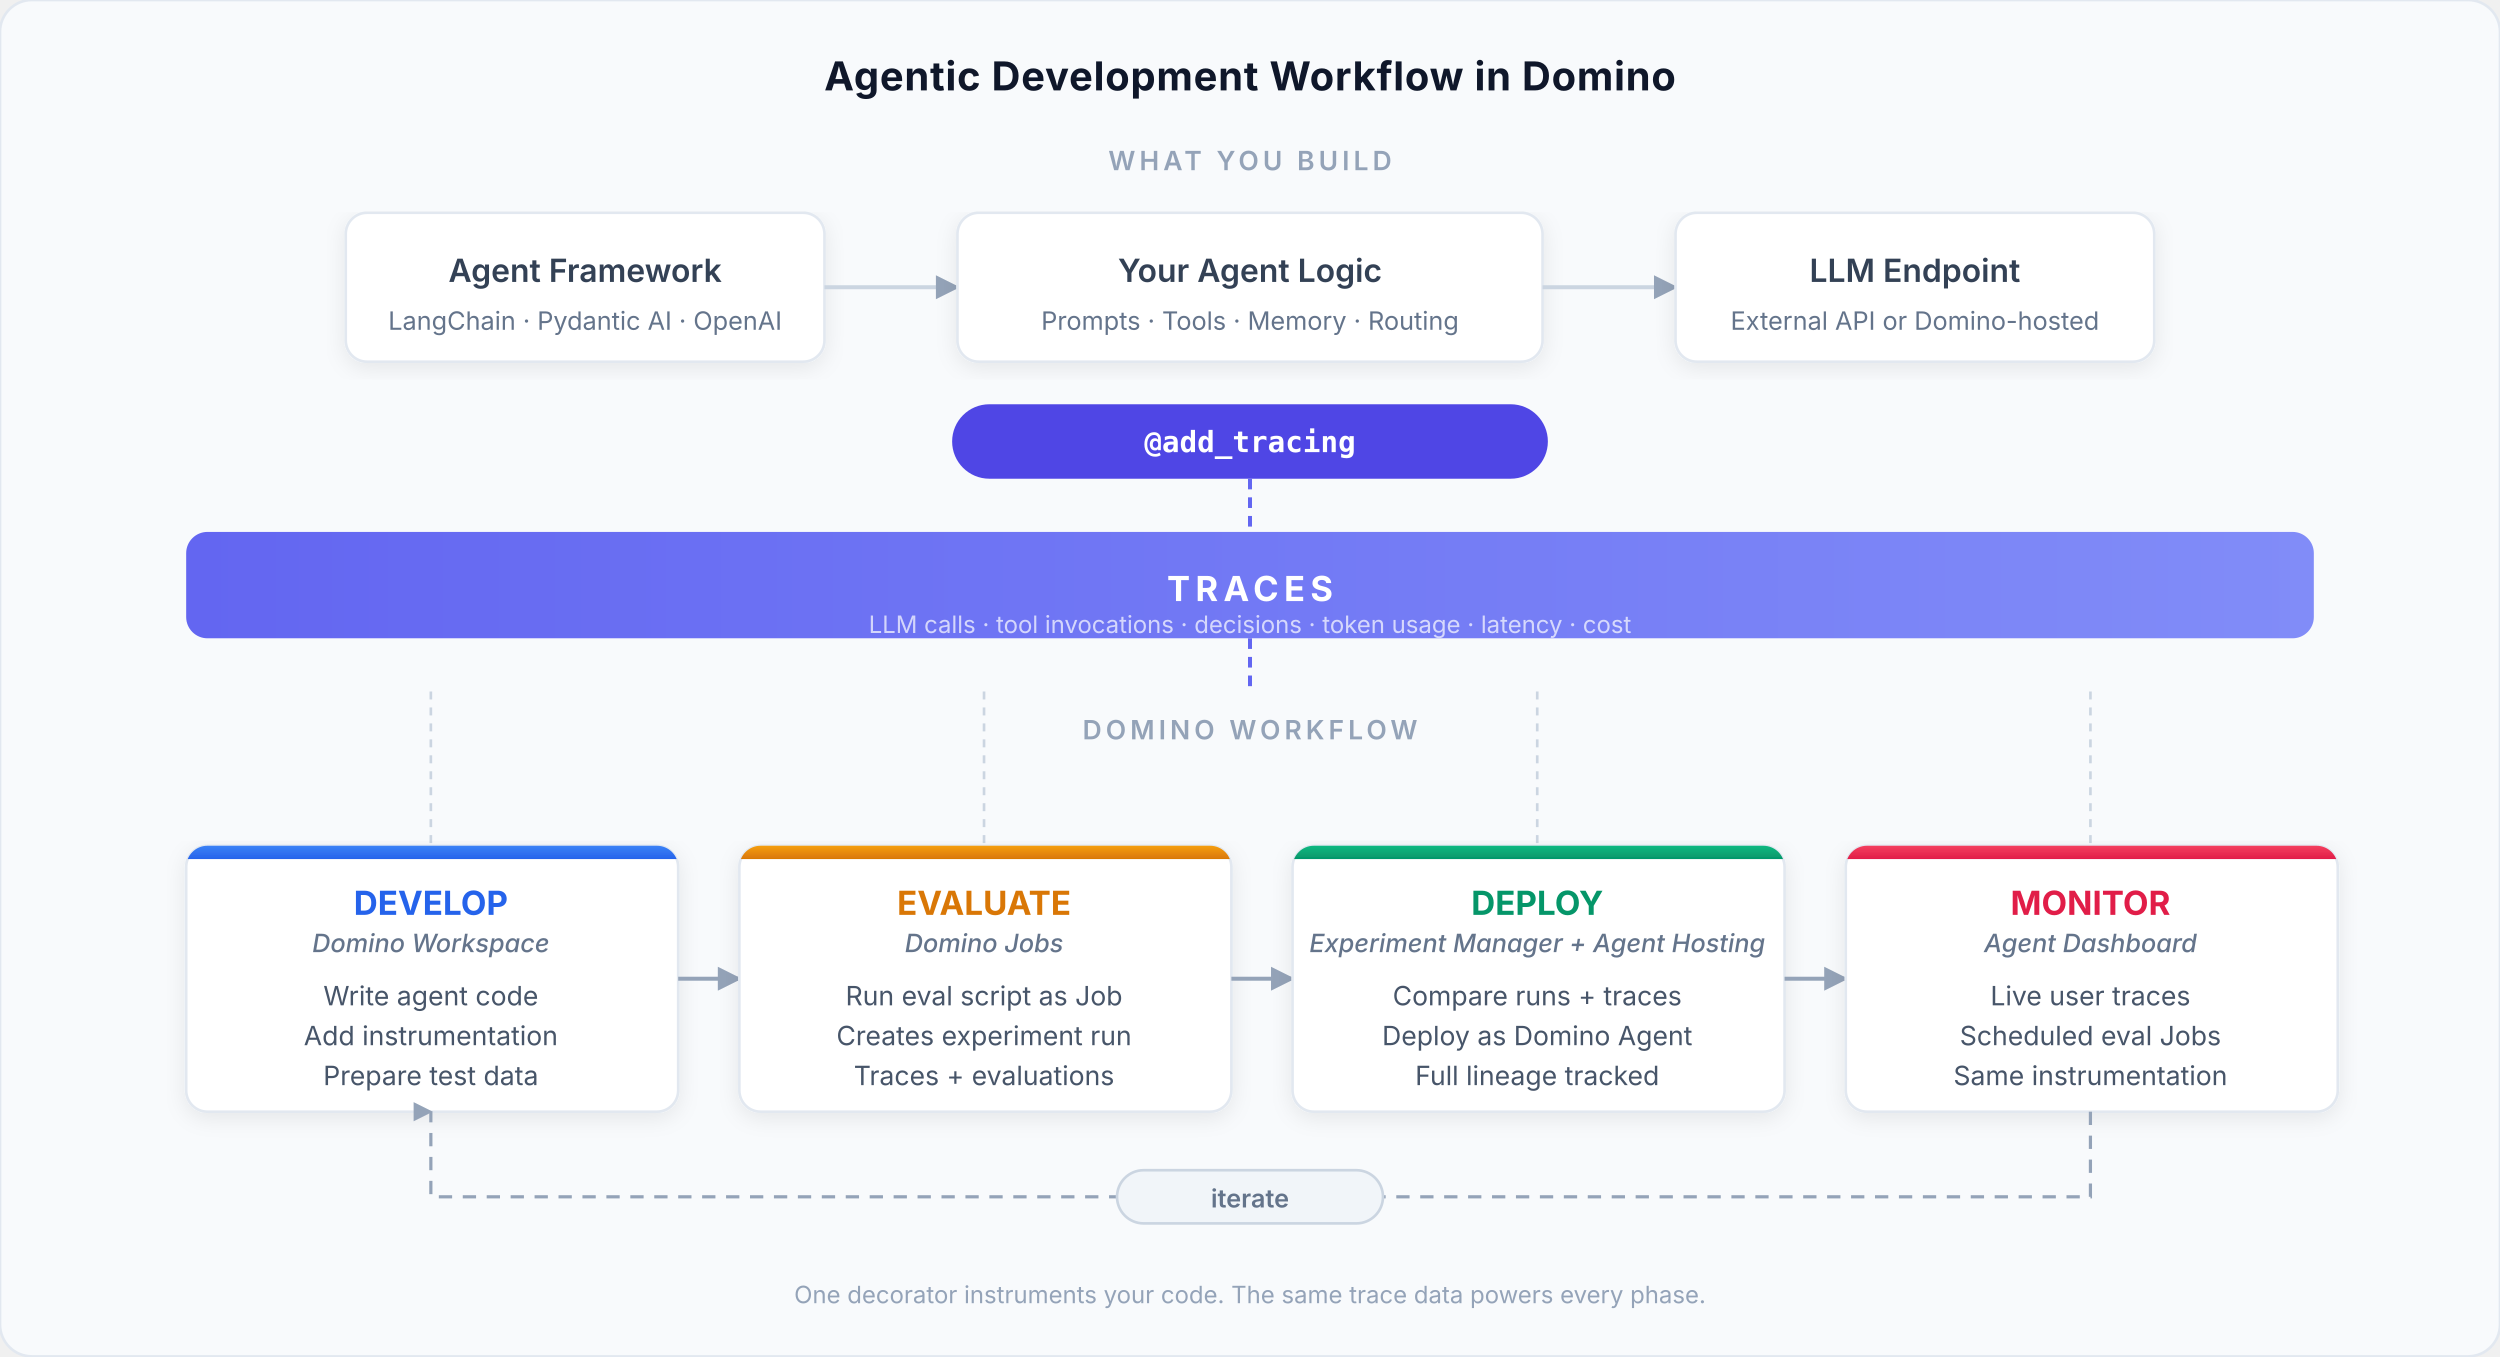
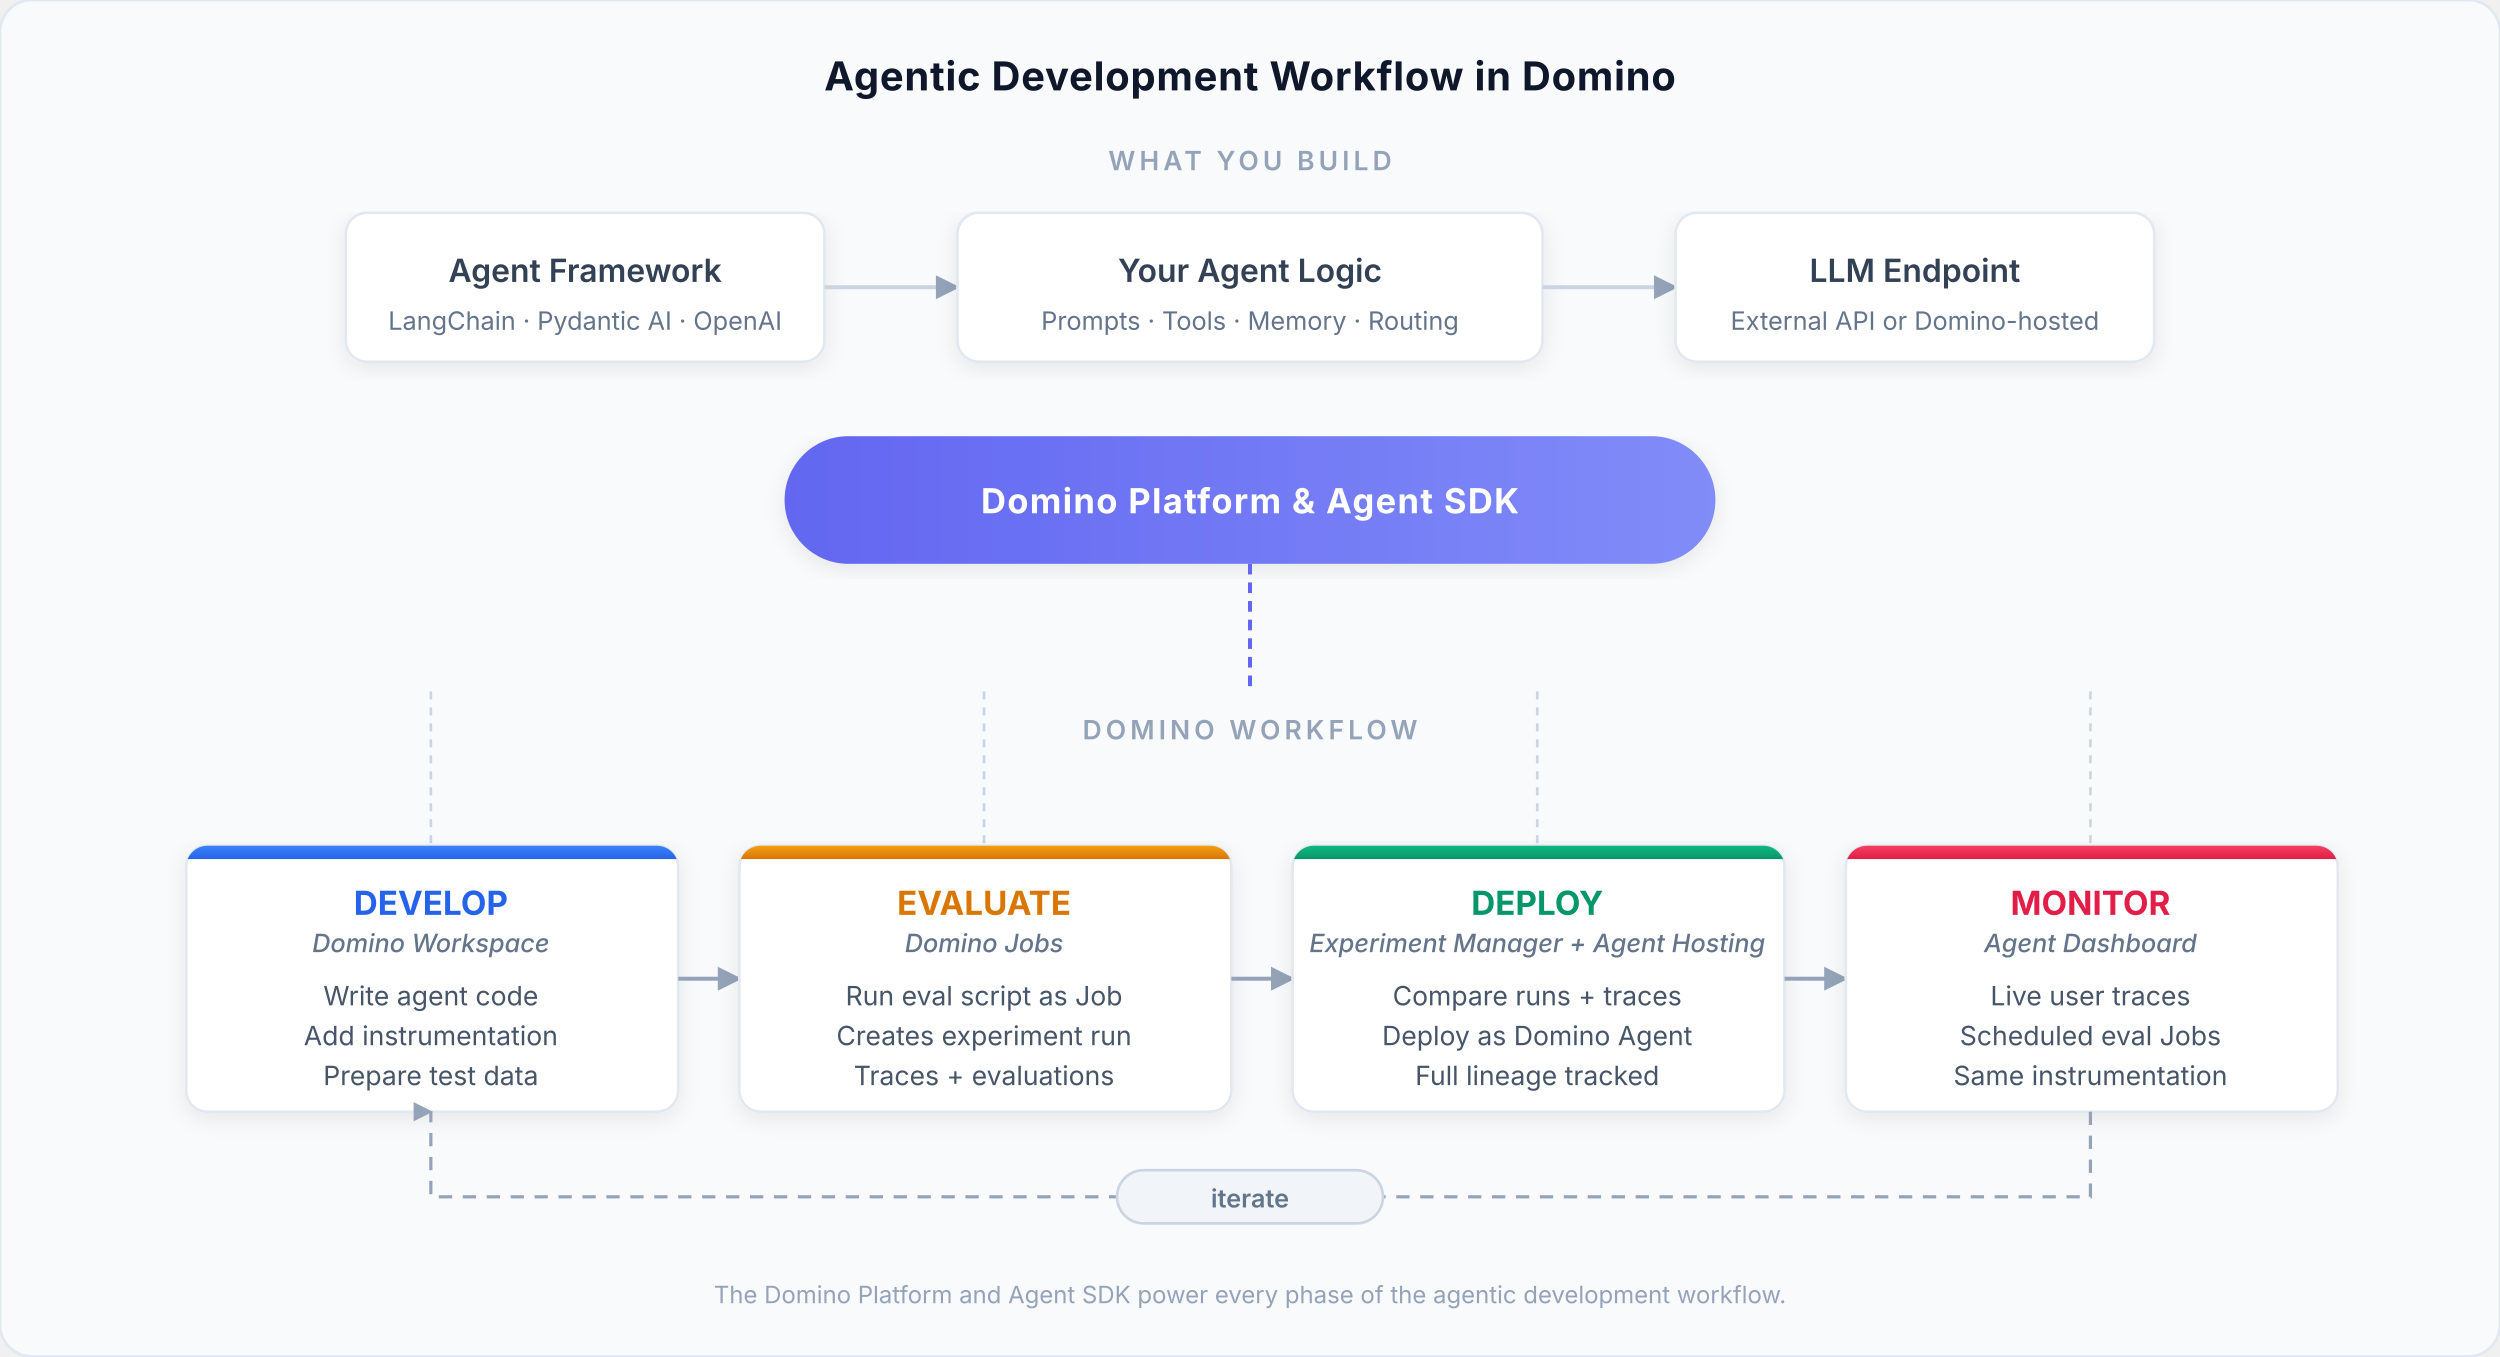
<svg xmlns="http://www.w3.org/2000/svg" viewBox="0 0 940 510" font-family="'Inter','Segoe UI',system-ui,sans-serif">
  <defs>
    <linearGradient id="grad-traces" x1="0" y1="0" x2="1" y2="0">
      <stop offset="0%" stop-color="#6366f1" />
      <stop offset="100%" stop-color="#818cf8" />
    </linearGradient>
    <linearGradient id="grad-dev" x1="0" y1="0" x2="0" y2="1">
      <stop offset="0%" stop-color="#3b82f6" />
      <stop offset="100%" stop-color="#2563eb" />
    </linearGradient>
    <linearGradient id="grad-eval" x1="0" y1="0" x2="0" y2="1">
      <stop offset="0%" stop-color="#f59e0b" />
      <stop offset="100%" stop-color="#d97706" />
    </linearGradient>
    <linearGradient id="grad-deploy" x1="0" y1="0" x2="0" y2="1">
      <stop offset="0%" stop-color="#10b981" />
      <stop offset="100%" stop-color="#059669" />
    </linearGradient>
    <linearGradient id="grad-monitor" x1="0" y1="0" x2="0" y2="1">
      <stop offset="0%" stop-color="#f43f5e" />
      <stop offset="100%" stop-color="#e11d48" />
    </linearGradient>
    <filter id="shadow" x="-4%" y="-4%" width="108%" height="116%">
      <feDropShadow dx="0" dy="2" stdDeviation="4" flood-color="#0f172a" flood-opacity=".08" />
    </filter>
    <clipPath id="c1">
      <rect x="70" y="318" width="185" height="100" rx="8" />
    </clipPath>
    <clipPath id="c2">
      <rect x="278" y="318" width="185" height="100" rx="8" />
    </clipPath>
    <clipPath id="c3">
      <rect x="486" y="318" width="185" height="100" rx="8" />
    </clipPath>
    <clipPath id="c4">
      <rect x="694" y="318" width="185" height="100" rx="8" />
    </clipPath>
  </defs>
  <rect width="940" height="510" rx="12" fill="#f8fafc" stroke="#e2e8f0" stroke-width="1" />
  <text x="470" y="34" text-anchor="middle" font-size="15" font-weight="700" fill="#0f172a" letter-spacing=".3">Agentic Development Workflow in Domino</text>
  <text x="470" y="64" text-anchor="middle" font-size="10" font-weight="600" fill="#94a3b8" letter-spacing="1.5">WHAT YOU BUILD</text>
  <rect x="130" y="80" width="180" height="56" rx="8" fill="#fff" stroke="#e2e8f0" filter="url(#shadow)" />
  <text x="220" y="106" text-anchor="middle" font-size="12" font-weight="600" fill="#334155">Agent Framework</text>
  <text x="220" y="124" text-anchor="middle" font-size="9.5" fill="#64748b">LangChain · Pydantic AI · OpenAI</text>
  <line x1="310" y1="108" x2="360" y2="108" stroke="#cbd5e1" stroke-width="1.5" marker-end="url(#arrowGrey)" />
  <rect x="360" y="80" width="220" height="56" rx="8" fill="#fff" stroke="#e2e8f0" filter="url(#shadow)" />
  <text x="470" y="106" text-anchor="middle" font-size="12" font-weight="600" fill="#334155">Your Agent Logic</text>
  <text x="470" y="124" text-anchor="middle" font-size="9.5" fill="#64748b">Prompts · Tools · Memory · Routing</text>
  <line x1="580" y1="108" x2="630" y2="108" stroke="#cbd5e1" stroke-width="1.5" marker-end="url(#arrowGrey)" />
  <rect x="630" y="80" width="180" height="56" rx="8" fill="#fff" stroke="#e2e8f0" filter="url(#shadow)" />
  <text x="720" y="106" text-anchor="middle" font-size="12" font-weight="600" fill="#334155">LLM Endpoint</text>
  <text x="720" y="124" text-anchor="middle" font-size="9.5" fill="#64748b">External API or Domino-hosted</text>
  <defs>
    <marker id="arrowGrey" viewBox="0 0 10 10" refX="9" refY="5" markerWidth="6" markerHeight="6" orient="auto-start-auto">
      <path d="M 0 0 L 10 5 L 0 10 z" fill="#94a3b8" />
    </marker>
    <marker id="arrowWhite" viewBox="0 0 10 10" refX="9" refY="5" markerWidth="6" markerHeight="6" orient="auto-start-auto">
      <path d="M 0 0 L 10 5 L 0 10 z" fill="#fff" />
    </marker>
  </defs>
-   <rect x="358" y="152" width="224" height="28" rx="14" fill="#4f46e5" />
-   <text x="470" y="170" text-anchor="middle" font-size="11" font-weight="600" fill="#fff" font-family="'SF Mono','Fira Code',monospace">@add_tracing</text>
-   <line x1="470" y1="180" x2="470" y2="200" stroke="#6366f1" stroke-width="1.5" stroke-dasharray="4,3" />
-   <rect x="70" y="200" width="800" height="40" rx="8" fill="url(#grad-traces)" />
-   <text x="470" y="226" text-anchor="middle" font-size="13" font-weight="700" fill="#fff" letter-spacing="2">TRACES</text>
-   <text x="470" y="224" text-anchor="middle" font-size="9" fill="rgba(255,255,255,.7)" dy="14">LLM calls · tool invocations · decisions · token usage · latency · cost</text>
-   <line x1="470" y1="240" x2="470" y2="260" stroke="#6366f1" stroke-width="1.5" stroke-dasharray="4,3" />
+   <rect x="295" y="164" width="350" height="48" rx="24" fill="url(#grad-traces)" filter="url(#shadow)" />
+   <text x="470" y="193" text-anchor="middle" font-size="13" font-weight="700" fill="#fff" letter-spacing=".5">Domino Platform &amp; Agent SDK</text>
+   <line x1="470" y1="212" x2="470" y2="260" stroke="#6366f1" stroke-width="1.5" stroke-dasharray="4,3" />
  <text x="470" y="278" text-anchor="middle" font-size="10" font-weight="600" fill="#94a3b8" letter-spacing="1.5">DOMINO WORKFLOW</text>
  <line x1="162" y1="260" x2="162" y2="318" stroke="#cbd5e1" stroke-width="1" stroke-dasharray="3,3" />
  <line x1="370" y1="260" x2="370" y2="318" stroke="#cbd5e1" stroke-width="1" stroke-dasharray="3,3" />
  <line x1="578" y1="260" x2="578" y2="318" stroke="#cbd5e1" stroke-width="1" stroke-dasharray="3,3" />
  <line x1="786" y1="260" x2="786" y2="318" stroke="#cbd5e1" stroke-width="1" stroke-dasharray="3,3" />
  <g filter="url(#shadow)">
    <rect x="70" y="318" width="185" height="100" rx="8" fill="#fff" stroke="#e2e8f0" />
    <rect x="70" y="318" width="185" height="5" clip-path="url(#c1)" fill="url(#grad-dev)" />
  </g>
  <text x="162" y="344" text-anchor="middle" font-size="12.5" font-weight="700" fill="#2563eb">DEVELOP</text>
  <text x="162" y="358" text-anchor="middle" font-size="9.5" font-weight="500" fill="#64748b" font-style="italic">Domino Workspace</text>
  <text x="162" y="378" text-anchor="middle" font-size="10" fill="#475569">Write agent code</text>
  <text x="162" y="393" text-anchor="middle" font-size="10" fill="#475569">Add instrumentation</text>
  <text x="162" y="408" text-anchor="middle" font-size="10" fill="#475569">Prepare test data</text>
  <line x1="255" y1="368" x2="278" y2="368" stroke="#94a3b8" stroke-width="1.5" marker-end="url(#arrowGrey)" />
  <g filter="url(#shadow)">
    <rect x="278" y="318" width="185" height="100" rx="8" fill="#fff" stroke="#e2e8f0" />
    <rect x="278" y="318" width="185" height="5" clip-path="url(#c2)" fill="url(#grad-eval)" />
  </g>
  <text x="370" y="344" text-anchor="middle" font-size="12.5" font-weight="700" fill="#d97706">EVALUATE</text>
  <text x="370" y="358" text-anchor="middle" font-size="9.5" font-weight="500" fill="#64748b" font-style="italic">Domino Jobs</text>
  <text x="370" y="378" text-anchor="middle" font-size="10" fill="#475569">Run eval script as Job</text>
  <text x="370" y="393" text-anchor="middle" font-size="10" fill="#475569">Creates experiment run</text>
  <text x="370" y="408" text-anchor="middle" font-size="10" fill="#475569">Traces + evaluations</text>
  <line x1="463" y1="368" x2="486" y2="368" stroke="#94a3b8" stroke-width="1.5" marker-end="url(#arrowGrey)" />
  <g filter="url(#shadow)">
    <rect x="486" y="318" width="185" height="100" rx="8" fill="#fff" stroke="#e2e8f0" />
    <rect x="486" y="318" width="185" height="5" clip-path="url(#c3)" fill="url(#grad-deploy)" />
  </g>
  <text x="578" y="344" text-anchor="middle" font-size="12.5" font-weight="700" fill="#059669">DEPLOY</text>
  <text x="578" y="358" text-anchor="middle" font-size="9.5" font-weight="500" fill="#64748b" font-style="italic">Experiment Manager + Agent Hosting</text>
  <text x="578" y="378" text-anchor="middle" font-size="10" fill="#475569">Compare runs + traces</text>
  <text x="578" y="393" text-anchor="middle" font-size="10" fill="#475569">Deploy as Domino Agent</text>
  <text x="578" y="408" text-anchor="middle" font-size="10" fill="#475569">Full lineage tracked</text>
  <line x1="671" y1="368" x2="694" y2="368" stroke="#94a3b8" stroke-width="1.5" marker-end="url(#arrowGrey)" />
  <g filter="url(#shadow)">
    <rect x="694" y="318" width="185" height="100" rx="8" fill="#fff" stroke="#e2e8f0" />
    <rect x="694" y="318" width="185" height="5" clip-path="url(#c4)" fill="url(#grad-monitor)" />
  </g>
  <text x="786" y="344" text-anchor="middle" font-size="12.5" font-weight="700" fill="#e11d48">MONITOR</text>
  <text x="786" y="358" text-anchor="middle" font-size="9.5" font-weight="500" fill="#64748b" font-style="italic">Agent Dashboard</text>
  <text x="786" y="378" text-anchor="middle" font-size="10" fill="#475569">Live user traces</text>
  <text x="786" y="393" text-anchor="middle" font-size="10" fill="#475569">Scheduled eval Jobs</text>
  <text x="786" y="408" text-anchor="middle" font-size="10" fill="#475569">Same instrumentation</text>
  <path d="M786,418 L786,450 L162,450 L162,418" fill="none" stroke="#94a3b8" stroke-width="1.2" stroke-dasharray="5,4" marker-end="url(#arrowGrey)" />
  <rect x="420" y="440" width="100" height="20" rx="10" fill="#f1f5f9" stroke="#cbd5e1" />
  <text x="470" y="454" text-anchor="middle" font-size="9.5" font-weight="600" fill="#64748b">iterate</text>
-   <text x="470" y="490" text-anchor="middle" font-size="9" fill="#94a3b8">One decorator instruments your code. The same trace data powers every phase.</text>
+   <text x="470" y="490" text-anchor="middle" font-size="9" fill="#94a3b8">The Domino Platform and Agent SDK power every phase of the agentic development workflow.</text>
</svg>
